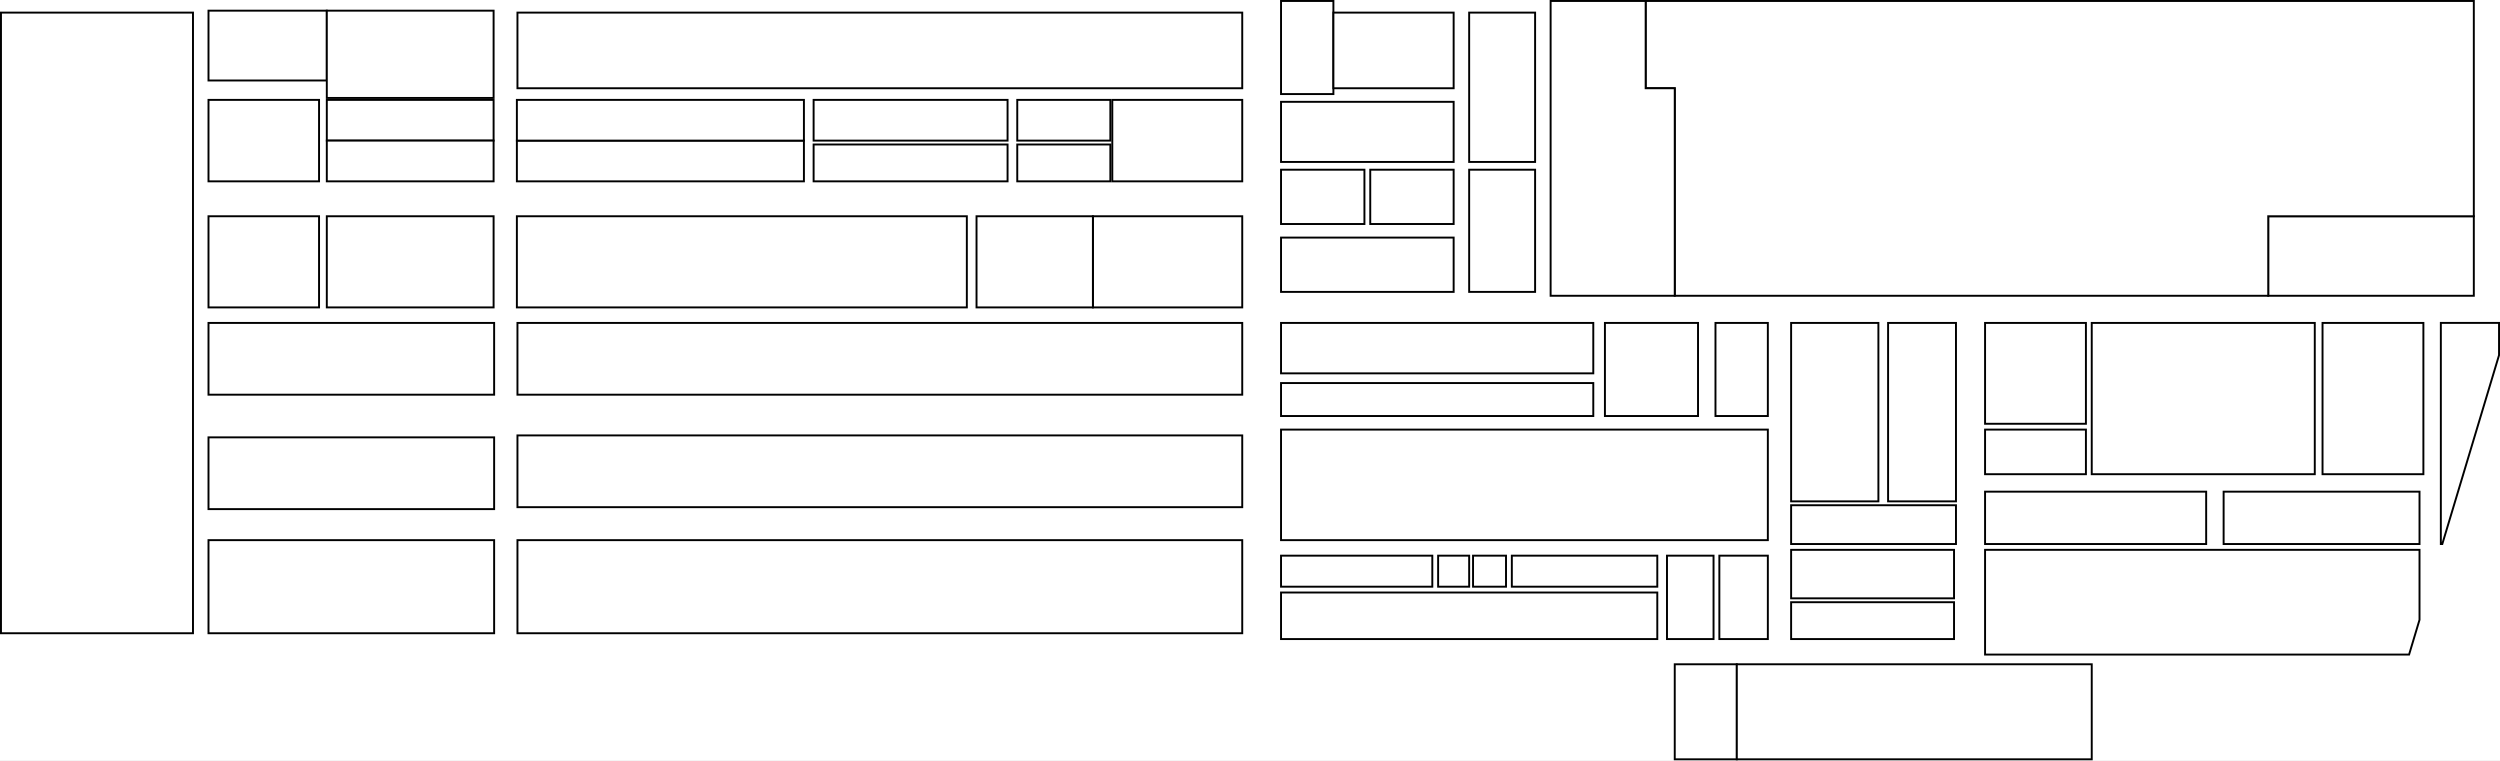
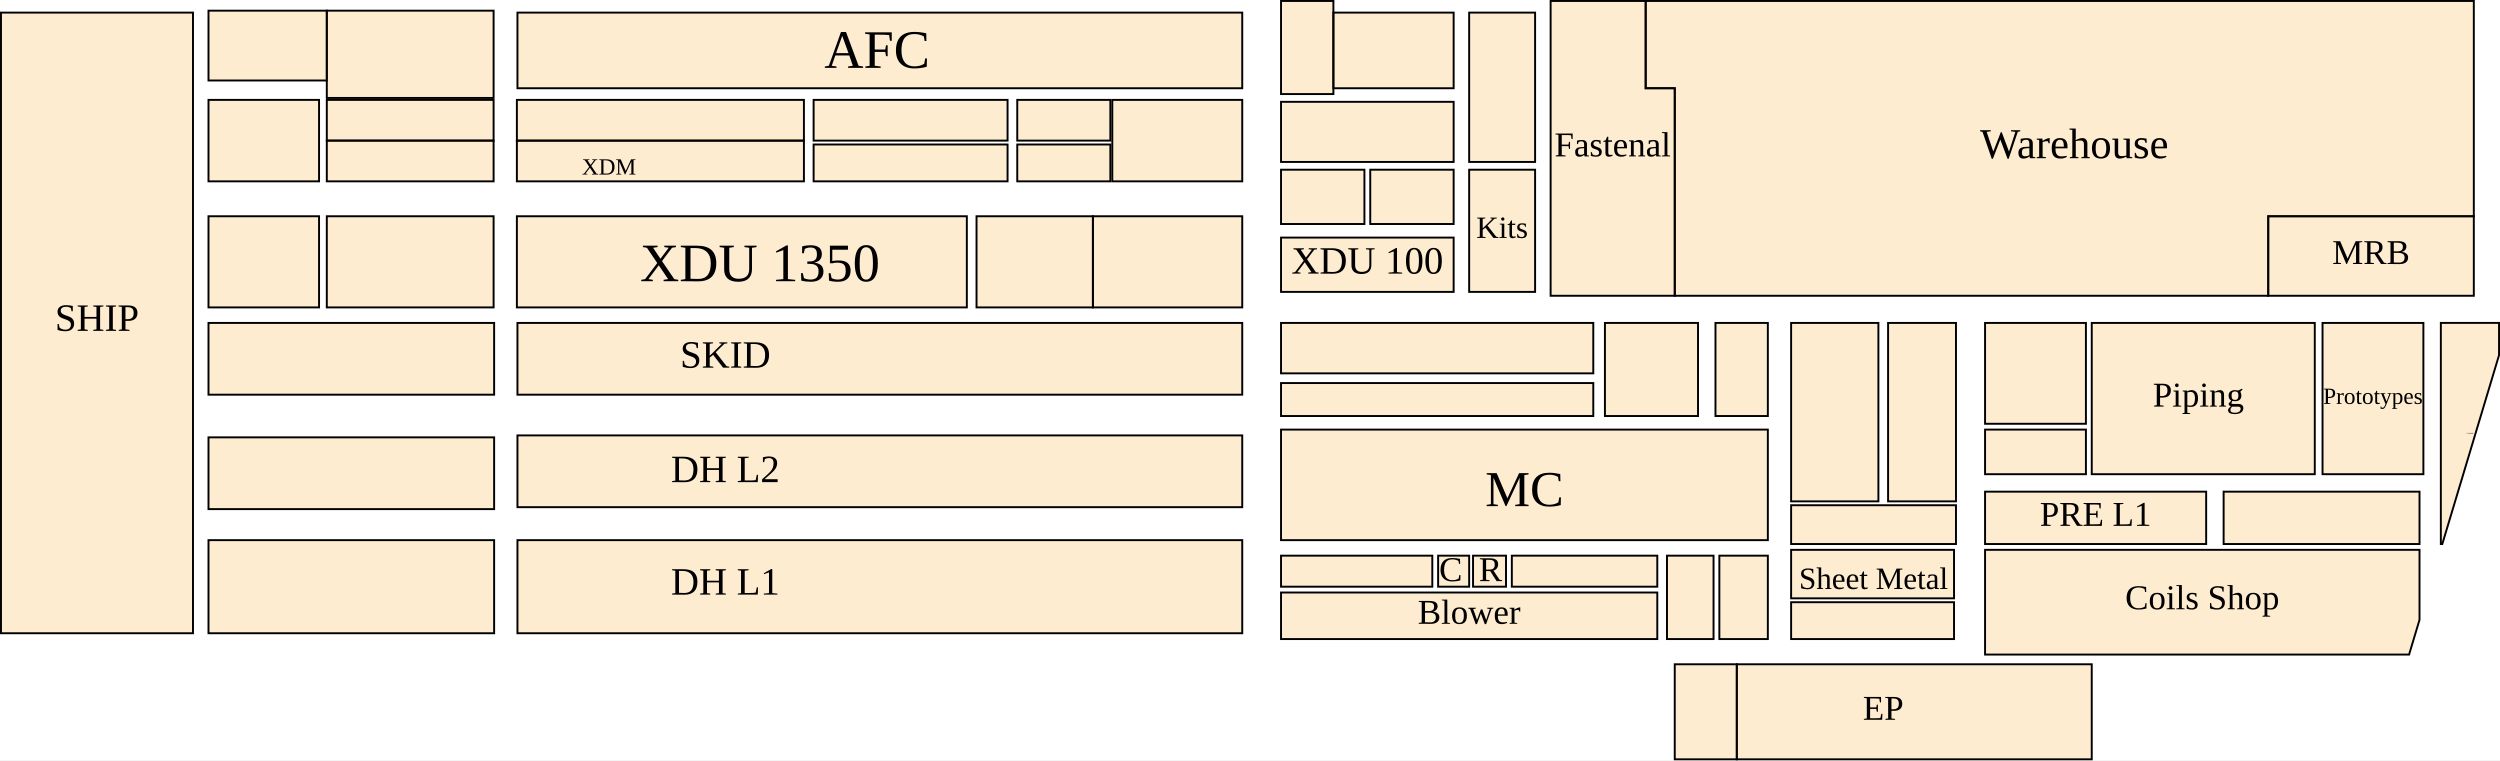
<svg xmlns="http://www.w3.org/2000/svg" viewBox="0 0 1289 392" width="100%" height="auto">
  <style>
-     .bg { fill:#FFFFFF; }
-     .stroke { fill:#FFFFFF; stroke:black; }
-     .area { cursor:pointer; }
-     .area:hover .stroke { stroke-width:2.5; }
-     .area.selected .stroke { stroke-width:3; stroke:#FC9801; }
-     .area.dimmed .stroke { opacity:0.25; }
-     .area.active .stroke { opacity:1; }
-     .area.selected .stroke { stroke-width:3; stroke:#FC9801; opacity:1; }
-   </style>
+   .bg { fill:#FFFFFF; }
+   .stroke { fill:rgba(252,152,1,0.185); stroke:black; }
+   .area { cursor:pointer; }
+   .area:hover .stroke { stroke-width:2.5; }
+   .area.dimmed .stroke { opacity:0.25; }
+   .area.active .stroke { opacity:1; stroke:#FC9801; }  
+   .area.selected .stroke { stroke-width:3; stroke:#FC9801; opacity:1; }
+ </style>
  <rect class="bg" x="0" y="0" width="1289" height="392" />
  <a href="?area=SHIP" target="_self">
    <g class="area" data-area="SHIP">
      <rect class="stroke" x="0.5" y="6.5" width="99" height="320" />
+       <text x="50" y="166" class="area-label" font-size="20" text-anchor="middle" dominant-baseline="middle">SHIP</text>
    </g>
  </a>
  <a href="?area=AFC" target="_self">
    <g class="area" data-area="AFC">
      <path class="stroke" d="M107.5 5.5H168.5V41.5H107.5V5.5Z" />
      <path class="stroke" d="M266.799 6.5H640.5V45.5H266.799V6.5Z" />
      <path class="stroke" d="M168.5 5.5H254.5V50.5H168.5V5.5Z" />
      <path class="stroke" d="M660.5 0.5H687.5V48.5H660.5V0.5Z" />
      <path class="stroke" d="M687.5 6.5H749.5V45.5H687.5V6.5Z" />
      <path class="stroke" d="M660.5 52.5H749.5V83.5H660.5V52.5Z" />
      <path class="stroke" d="M660.5 87.5H703.5V115.5H660.5V87.5Z" />
      <path class="stroke" d="M706.5 87.5H749.5V115.5H706.5V87.5Z" />
      <path class="stroke" d="M757.5 6.5H791.5V83.5H757.5V6.5Z" />
+       <text x="425" y="35" class="area-label" font-size="28">AFC</text>
    </g>
  </a>
  <a href="?area=XDU_1350" target="_self">
    <g class="area" data-area="XDU_1350">
      <rect class="stroke" x="563.5" y="111.5" width="77" height="47" />
      <rect class="stroke" x="107.5" y="111.5" width="57" height="47" />
      <rect class="stroke" x="168.5" y="111.5" width="86" height="47" />
      <rect class="stroke" x="266.5" y="111.5" width="232" height="47" />
      <rect class="stroke" x="503.5" y="111.5" width="60" height="47" />
+       <text x="330" y="145" class="area-label" font-size="28">XDU 1350</text>
    </g>
  </a>
  <a href="?area=SKID" target="_self">
    <g class="area" data-area="SKID">
      <path class="stroke" d="M266.799 166.5H640.5V203.5H266.799V166.5Z" />
      <path class="stroke" d="M107.5 166.5H254.776V203.5H107.5V166.5Z" />
+       <text x="374" y="185" class="area-label" font-size="20" text-anchor="middle" dominant-baseline="middle">SKID</text>
    </g>
  </a>
  <a href="?area=DH_L1" target="_self">
    <g class="area" data-area="DH_L1">
      <path class="stroke" d="M266.799 278.5H640.5V326.5H266.799V278.5Z" />
      <path class="stroke" d="M107.5 278.5H254.776V326.5H107.5V278.5Z" />
+       <text x="374" y="302" class="area-label" font-size="20" text-anchor="middle" dominant-baseline="middle">DH L1</text>
    </g>
  </a>
  <a href="?area=DH_L2" target="_self">
    <g class="area" data-area="DH_L2">
      <path class="stroke" d="M266.799 224.5H640.5V261.5H266.799V224.5Z" />
      <path class="stroke" d="M107.5 225.5H254.776V262.5H107.5V225.5Z" />
+       <text x="374" y="244" class="area-label" font-size="20" text-anchor="middle" dominant-baseline="middle">DH L2</text>
    </g>
  </a>
  <a href="?area=XDM" target="_self">
    <g class="area" data-area="XDM">
      <rect class="stroke" x="266.5" y="72.5" width="148" height="21" />
      <rect class="stroke" x="107.5" y="51.5" width="57" height="42" />
      <rect class="stroke" x="168.5" y="51.5" width="86" height="21" />
      <rect class="stroke" x="168.5" y="72.5" width="86" height="21" />
      <rect class="stroke" x="266.5" y="51.5" width="148" height="21" />
      <path class="stroke" d="M419.5 51.5H519.5V72.5H419.5V51.5Z" />
      <path class="stroke" d="M524.5 51.5H572.5V72.5H524.5V51.5Z" />
      <path class="stroke" d="M419.5 74.5H519.5V93.5H419.5V74.5Z" />
      <path class="stroke" d="M524.5 74.5H572.5V93.5H524.5V74.5Z" />
      <rect class="stroke" x="573.5" y="51.5" width="67" height="42" />
+       <text x="300" y="90" class="area-label">XDM</text>
    </g>
  </a>
  <a href="?area=XDU_100" target="_self">
    <g class="area" data-area="XDU_100">
      <rect class="stroke" x="660.5" y="122.5" width="89" height="28" />
+       <text x="705" y="136.5" class="area-label" font-size="20" text-anchor="middle" dominant-baseline="middle">XDU 100</text>
    </g>
  </a>
  <a href="?area=Kits" target="_self">
    <g class="area" data-area="Kits">
      <rect class="stroke" x="757.5" y="87.5" width="34" height="63" />
+       <text x="774.5" y="119" class="area-label" font-size="16" text-anchor="middle" dominant-baseline="middle">Kits</text>
    </g>
  </a>
  <a href="?area=MRB" target="_self">
    <g class="area" data-area="MRB">
      <rect class="stroke" x="1169.5" y="111.5" width="106" height="41" />
+       <text x="1222.5" y="132" class="area-label" font-size="18" text-anchor="middle" dominant-baseline="middle">MRB</text>
    </g>
  </a>
  <a href="?area=MC" target="_self">
    <g class="area" data-area="MC">
      <rect class="stroke" x="660.5" y="166.5" width="161" height="26" />
      <rect class="stroke" x="660.5" y="221.5" width="251" height="57" />
      <path class="stroke" d="M660.5 197.5H821.5V214.5H660.5V197.5Z" />
      <path class="stroke" d="M827.5 166.5H875.5V214.5H827.5V166.5Z" />
      <path class="stroke" d="M884.5 166.5H911.5V214.5H884.5V166.5Z" />
+       <text x="786" y="255" class="area-label" font-size="26" text-anchor="middle" dominant-baseline="middle">MC</text>
    </g>
  </a>
  <a href="?area=CR" target="_self">
    <g class="area" data-area="CR">
      <path class="stroke" d="M779.5 286.5H854.5V302.5H779.5V286.5Z" />
      <path class="stroke" d="M759.5 286.5H776.5V302.5H759.5V286.5Z" />
      <path class="stroke" d="M660.5 286.5H738.5V302.5H660.5V286.5Z" />
      <path class="stroke" d="M741.5 286.5H757.5V302.5H741.5V286.5Z" />
+       <text x="748" y="295.5" class="area-label" font-size="18" text-anchor="middle" dominant-baseline="middle">C</text>
+       <text x="768.5" y="295.5" class="area-label" font-size="18" text-anchor="middle" dominant-baseline="middle">R</text>
    </g>
  </a>
  <a href="?area=Blower" target="_self">
    <g class="area" data-area="Blower">
      <rect class="stroke" x="660.5" y="305.5" width="194" height="24" />
      <path class="stroke" d="M859.5 286.5H883.5V329.5H859.5V286.5Z" />
      <path class="stroke" d="M886.5 286.5H911.5V329.5H886.5V286.5Z" />
+       <text x="757.5" y="317.5" class="area-label" font-size="18" text-anchor="middle" dominant-baseline="middle">Blower</text>
    </g>
  </a>
  <a href="?area=Sheet_Metal" target="_self">
    <g class="area" data-area="Sheet_Metal">
      <path class="stroke" d="M923.5 166.5H968.5V258.5H923.5V166.5Z" />
      <path class="stroke" d="M973.5 166.5H1008.5V258.5H973.5V166.5Z" />
      <path class="stroke" d="M923.5 260.5H1008.5V280.5H923.5V260.5Z" />
      <path class="stroke" d="M923.5 283.5H1007.5V308.5H923.5V283.5Z" />
      <path class="stroke" d="M923.5 310.5H1007.5V329.5H923.5V310.5Z" />
+       <text x="966" y="300" class="area-label" font-size="16" text-anchor="middle" dominant-baseline="middle">Sheet Metal</text>
    </g>
  </a>
  <a href="?area=EP" target="_self">
    <g class="area" data-area="EP">
      <path class="stroke" d="M863.5 342.5H895.5V391.5H863.5V342.5Z" />
      <path class="stroke" d="M895.5 342.5H1078.5V391.5H895.5V342.5Z" />
+       <text x="971" y="367" class="area-label" font-size="18" text-anchor="middle" dominant-baseline="middle">EP</text>
    </g>
  </a>
  <a href="?area=Piping" target="_self">
    <g class="area" data-area="Piping">
      <rect class="stroke" x="1078.5" y="166.5" width="115" height="78" />
      <path class="stroke" d="M1023.5 166.5H1075.5V218.5H1023.5V166.5Z" />
      <path class="stroke" d="M1023.5 221.5H1075.5V244.5H1023.5V221.5Z" />
+       <text x="1133.5" y="205.5" class="area-label" font-size="18" text-anchor="middle" dominant-baseline="middle">Piping</text>
    </g>
  </a>
  <a href="?area=PRE_L1" target="_self">
    <g class="area" data-area="PRE_L1">
      <rect class="stroke" x="1023.5" y="253.5" width="114" height="27" />
+       <text x="1080.5" y="267" class="area-label" font-size="18" text-anchor="middle" dominant-baseline="middle">PRE L1</text>
    </g>
  </a>
  <a href="?area=Prototypes" target="_self">
    <g class="area" data-area="Prototypes">
      <rect class="stroke" x="1197.5" y="166.5" width="52" height="78" />
+       <text x="1223.5" y="205.5" class="area-label" font-size="12" text-anchor="middle" dominant-baseline="middle">Prototypes</text>
    </g>
  </a>
  <a href="?area=Coils_Shop" target="_self">
    <g class="area" data-area="Coils_Shop">
      <path class="stroke" d="M1247.5 319.587L1242.12 337.5H1023.5V283.5H1247.5V319.587Z" />
      <rect class="stroke" x="1146.5" y="253.5" width="101" height="27" />
+       <text x="1135.5" y="310" class="area-label" font-size="18" text-anchor="middle" dominant-baseline="middle">Coils Shop</text>
    </g>
  </a>
  <a href="?area=Warehouse" target="_self">
    <g class="area" data-area="Warehouse">
      <path class="stroke" d="M1275.5 0.5V111.5H1169.5V152.5H863.5V45.5H848.5V0.5H1275.5Z" />
+       <text x="1069.5" y="76.5" class="area-label" font-size="22" text-anchor="middle" dominant-baseline="middle">Warehouse</text>
    </g>
  </a>
  <a href="?area=Fastenal" target="_self">
    <g class="area" data-area="Fastenal">
      <path class="stroke" d="M848.5 0.5V45.5H863.5V152.5H799.5V0.5H848.5Z" />
+       <text x="831.5" y="76.5" class="area-label" font-size="18" text-anchor="middle" dominant-baseline="middle">Fastenal</text>
    </g>
  </a>
  <a href="?area=Cuchilla" target="_self">
    <g class="area" data-area="Cuchilla">
      <path class="stroke" d="M1288.5 183.14L1259.25 280.5H1258.5V166.5H1288.5V183.14Z" />
+       <text x="1273.5" y="223.5" class="area-label" font-size="1" text-anchor="middle" dominant-baseline="middle">Cuchilla</text>
    </g>
  </a>
</svg>
